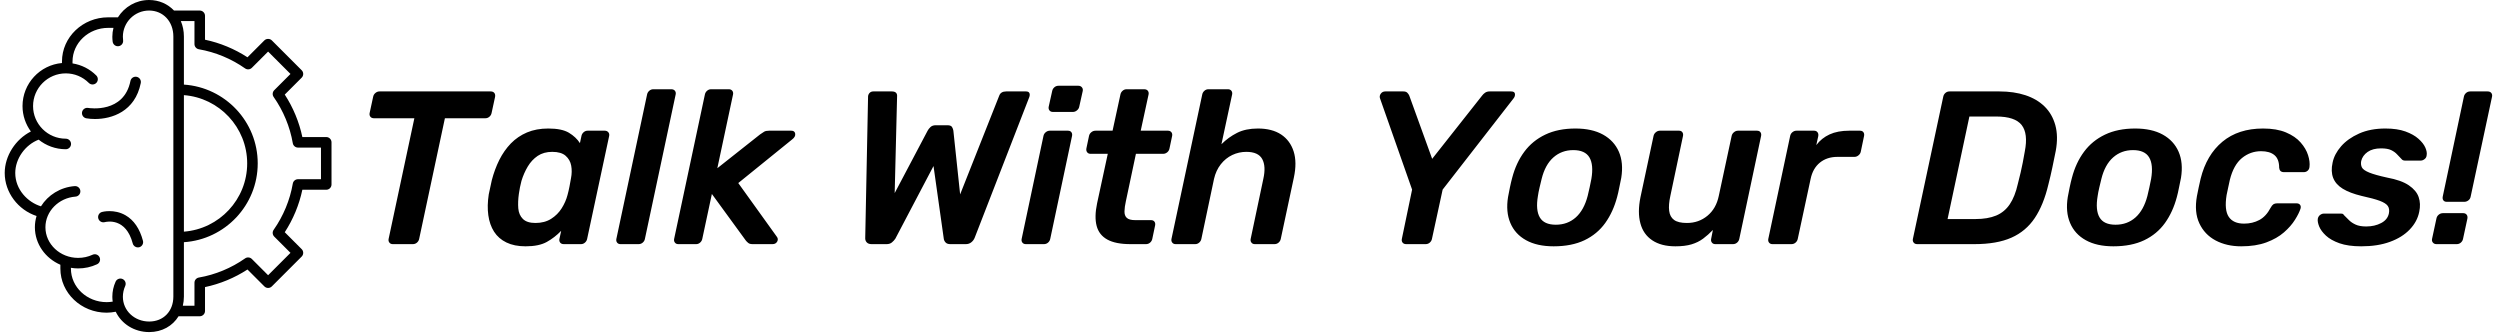
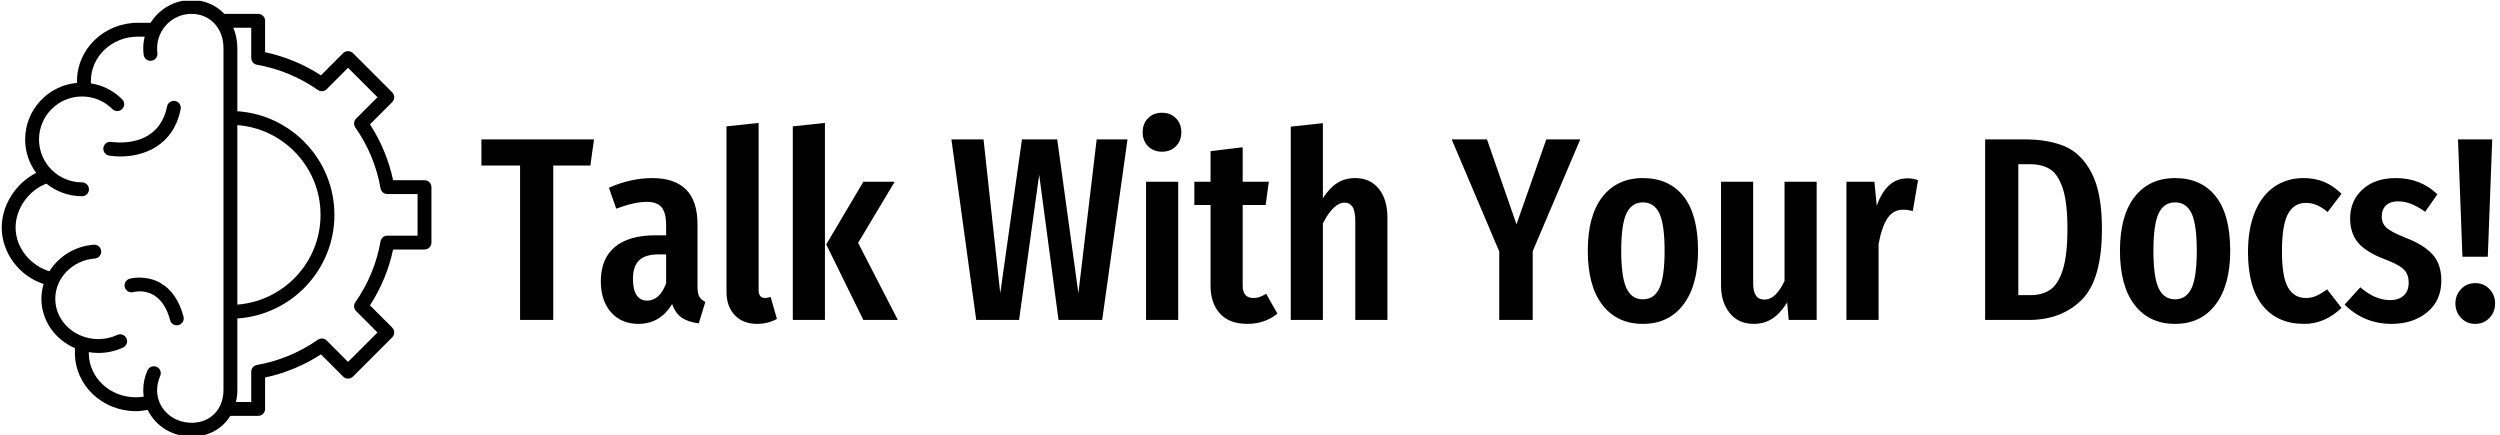
- <svg xmlns="http://www.w3.org/2000/svg" version="1.1" width="1500" height="200" viewBox="0 0 1500 200">
-   <g transform="matrix(1,0,0,1,-0.9090909,-0.378497)">
-     <svg viewBox="0 0 396 53" data-background-color="#ffffff" preserveAspectRatio="xMidYMid meet" height="200" width="1500">
-       <g id="tight-bounds" transform="matrix(1,0,0,1,0.24,0.1003017)">
-         <svg viewBox="0 0 395.52 52.799" height="52.799" width="395.52">
+ <svg xmlns="http://www.w3.org/2000/svg" version="1.1" width="2000" height="348" viewBox="0 0 2000 348">
+   <g transform="matrix(1,0,0,1,-1.212121,0.653003)">
+     <svg viewBox="0 0 396 69" data-background-color="#ffffff" preserveAspectRatio="xMidYMid meet" height="348" width="2000">
+       <g id="tight-bounds" transform="matrix(1,0,0,1,0.24,-0.1294747)">
+         <svg viewBox="0 0 395.52 69.259" height="69.259" width="395.52">
          <g>
-             <svg viewBox="0 0 463.47 61.87" height="52.799" width="395.52">
-               <g transform="matrix(1,0,0,1,67.95044,15.97778)">
-                 <svg viewBox="0 0 395.52 29.915" height="29.915" width="395.52">
+             <svg viewBox="0 0 489.697 85.75" height="69.259" width="395.52">
+               <g transform="matrix(1,0,0,1,94.17694,22.14465)">
+                 <svg viewBox="0 0 395.52 41.461" height="41.461" width="395.52">
                  <g id="textblocktransform">
-                     <svg viewBox="0 0 395.52 29.915" height="29.915" width="395.52" id="textblock">
+                     <svg viewBox="0 0 395.52 41.461" height="41.461" width="395.52" id="textblock">
                      <g>
-                         <svg viewBox="0 0 395.52 29.915" height="29.915" width="395.52">
+                         <svg viewBox="0 0 395.52 41.461" height="41.461" width="395.52">
                          <g transform="matrix(1,0,0,1,0,0)">
-                             <svg width="395.52" viewBox="4.223 -36.3 486.504 36.8" height="29.915" data-palette-color="#000000">
-                               <path d="M14.15 0L9.55 0Q9.05 0 8.78-0.35 8.5-0.7 8.6-1.2L8.6-1.2 14.5-28.85 5.25-28.85Q4.7-28.85 4.42-29.2 4.15-29.55 4.25-30.05L4.25-30.05 5.05-33.75Q5.15-34.3 5.58-34.65 6-35 6.5-35L6.5-35 32-35Q32.55-35 32.83-34.65 33.1-34.3 33-33.75L33-33.75 32.2-30.05Q32.1-29.55 31.7-29.2 31.3-28.85 30.75-28.85L30.75-28.85 21.5-28.85 15.6-1.2Q15.5-0.7 15.1-0.35 14.7 0 14.15 0L14.15 0ZM40 0.5L40 0.5Q37.4 0.5 35.6-0.38 33.8-1.25 32.77-2.85 31.75-4.45 31.45-6.63 31.15-8.8 31.55-11.4L31.55-11.4Q31.75-12.3 31.9-13.03 32.05-13.75 32.25-14.65L32.25-14.65Q32.9-17.15 33.97-19.3 35.05-21.45 36.62-23.08 38.2-24.7 40.32-25.6 42.45-26.5 45.2-26.5L45.2-26.5Q48.3-26.5 49.92-25.53 51.55-24.55 52.45-23.15L52.45-23.15 52.8-24.8Q52.9-25.3 53.3-25.65 53.7-26 54.2-26L54.2-26 58.15-26Q58.65-26 58.95-25.65 59.25-25.3 59.15-24.8L59.15-24.8 54.1-1.2Q54-0.7 53.6-0.35 53.2 0 52.7 0L52.7 0 48.75 0Q48.2 0 47.92-0.35 47.65-0.7 47.75-1.2L47.75-1.2 48.15-3.05Q46.65-1.5 44.85-0.5 43.05 0.5 40 0.5ZM42.25-4.85L42.25-4.85Q44.35-4.85 45.85-5.8 47.35-6.75 48.27-8.22 49.2-9.7 49.6-11.25L49.6-11.25Q49.85-12.15 50.05-13.18 50.25-14.2 50.4-15.1L50.4-15.1Q50.7-16.6 50.45-17.98 50.2-19.35 49.17-20.25 48.15-21.15 46.1-21.15L46.1-21.15Q44.15-21.15 42.77-20.23 41.4-19.3 40.5-17.8 39.6-16.3 39.05-14.5L39.05-14.5Q38.85-13.75 38.7-13 38.55-12.25 38.45-11.5L38.45-11.5Q38.2-9.7 38.32-8.2 38.45-6.7 39.37-5.78 40.3-4.85 42.25-4.85ZM65.89 0L61.74 0Q61.24 0 60.97-0.35 60.7-0.7 60.8-1.2L60.8-1.2 67.84-34.3Q67.94-34.8 68.34-35.15 68.75-35.5 69.25-35.5L69.25-35.5 73.39-35.5Q73.94-35.5 74.22-35.15 74.5-34.8 74.39-34.3L74.39-34.3 67.34-1.2Q67.25-0.7 66.84-0.35 66.44 0 65.89 0L65.89 0ZM79.09 0L74.99 0Q74.49 0 74.22-0.35 73.94-0.7 74.04-1.2L74.04-1.2 81.09-34.3Q81.19-34.8 81.59-35.15 81.99-35.5 82.49-35.5L82.49-35.5 86.59-35.5Q87.09-35.5 87.37-35.15 87.64-34.8 87.54-34.3L87.54-34.3 83.94-17.4 93.74-25.15Q94.29-25.55 94.69-25.78 95.09-26 95.79-26L95.79-26 100.89-26Q101.69-26 101.79-25.3 101.89-24.6 101.09-24L101.09-24 88.74-14 97.54-1.75Q97.99-1.2 97.67-0.6 97.34 0 96.59 0L96.59 0 92.04 0Q91.34 0 91.02-0.28 90.69-0.55 90.49-0.8L90.49-0.8 82.69-11.5 80.49-1.2Q80.39-0.7 79.99-0.35 79.59 0 79.09 0L79.09 0ZM122.74 0L119.29 0Q118.54 0 118.16-0.43 117.79-0.85 117.84-1.5L117.84-1.5 118.49-33.9Q118.54-34.35 118.86-34.68 119.19-35 119.69-35L119.69-35 123.94-35Q124.59-35 124.89-34.7 125.19-34.4 125.14-33.85L125.14-33.85 124.59-11.7 132.14-26Q132.34-26.4 132.79-26.83 133.24-27.25 133.99-27.25L133.99-27.25 136.69-27.25Q137.49-27.25 137.74-26.83 137.99-26.4 138.04-26L138.04-26 139.59-11.4 148.54-34Q148.89-35 150.14-35L150.14-35 154.69-35Q155.29-35 155.46-34.63 155.64-34.25 155.44-33.7L155.44-33.7 142.94-1.5Q142.69-0.85 142.16-0.43 141.64 0 140.89 0L140.89 0 137.34 0Q136.59 0 136.24-0.4 135.89-0.8 135.84-1.25L135.84-1.25 133.49-17.9 124.74-1.25Q124.44-0.8 123.96-0.4 123.49 0 122.74 0L122.74 0ZM158.79 0L154.64 0Q154.14 0 153.86-0.35 153.59-0.7 153.69-1.2L153.69-1.2 158.69-24.8Q158.79-25.3 159.21-25.65 159.64-26 160.14-26L160.14-26 164.29-26Q164.84-26 165.09-25.65 165.34-25.3 165.24-24.8L165.24-24.8 160.24-1.2Q160.14-0.7 159.74-0.35 159.34 0 158.79 0L158.79 0ZM165.44-30.3L160.84-30.3Q160.34-30.3 160.06-30.65 159.79-31 159.89-31.5L159.89-31.5 160.69-35.1Q160.79-35.6 161.19-35.95 161.59-36.3 162.14-36.3L162.14-36.3 166.69-36.3Q167.19-36.3 167.49-35.95 167.79-35.6 167.69-35.1L167.69-35.1 166.89-31.5Q166.79-31 166.36-30.65 165.94-30.3 165.44-30.3L165.44-30.3ZM182.18 0L178.63 0Q175.23 0 173.33-1.05 171.43-2.1 170.88-4.17 170.33-6.25 170.98-9.35L170.98-9.35 173.43-20.7 169.48-20.7Q168.98-20.7 168.71-21.05 168.43-21.4 168.53-21.95L168.53-21.95 169.13-24.8Q169.23-25.3 169.66-25.65 170.08-26 170.63-26L170.63-26 174.53-26 176.33-34.3Q176.43-34.8 176.83-35.15 177.23-35.5 177.73-35.5L177.73-35.5 181.78-35.5Q182.33-35.5 182.61-35.15 182.88-34.8 182.78-34.3L182.78-34.3 180.98-26 187.23-26Q187.73-26 188.01-25.65 188.28-25.3 188.18-24.8L188.18-24.8 187.58-21.95Q187.48-21.4 187.06-21.05 186.63-20.7 186.13-20.7L186.13-20.7 179.88-20.7 177.58-9.85Q177.28-8.5 177.26-7.53 177.23-6.55 177.78-6.03 178.33-5.5 179.73-5.5L179.73-5.5 183.33-5.5Q183.88-5.5 184.13-5.15 184.38-4.8 184.28-4.3L184.28-4.3 183.63-1.2Q183.53-0.7 183.13-0.35 182.73 0 182.18 0L182.18 0ZM193.48 0L188.98 0Q188.48 0 188.21-0.35 187.93-0.7 188.03-1.2L188.03-1.2 195.08-34.3Q195.18-34.8 195.58-35.15 195.98-35.5 196.48-35.5L196.48-35.5 200.98-35.5Q201.48-35.5 201.76-35.15 202.03-34.8 201.93-34.3L201.93-34.3 199.48-22.9Q201.08-24.5 203.06-25.5 205.03-26.5 207.83-26.5L207.83-26.5Q211.08-26.5 213.16-25.13 215.23-23.75 216.03-21.25 216.83-18.75 216.08-15.25L216.08-15.25 213.08-1.2Q212.98-0.7 212.58-0.35 212.18 0 211.63 0L211.63 0 207.13 0Q206.63 0 206.36-0.35 206.08-0.7 206.18-1.2L206.18-1.2 209.08-14.95Q209.73-17.85 208.83-19.5 207.93-21.15 205.18-21.15L205.18-21.15Q203.48-21.15 201.96-20.43 200.43-19.7 199.33-18.3 198.23-16.9 197.78-14.95L197.78-14.95 194.88-1.2Q194.78-0.7 194.38-0.35 193.98 0 193.48 0L193.48 0ZM246.28 0L241.83 0Q241.28 0 241-0.35 240.73-0.7 240.83-1.2L240.83-1.2 243.18-12.5 235.83-33.4Q235.63-33.95 236-34.48 236.38-35 237.03-35L237.03-35 241.18-35Q241.78-35 242.08-34.7 242.38-34.4 242.53-34.05L242.53-34.05 247.78-19.55 259.23-34.05Q259.48-34.4 259.9-34.7 260.33-35 260.93-35L260.93-35 265.88-35Q266.68-35 266.75-34.45 266.83-33.9 266.43-33.4L266.43-33.4 250.18-12.5 247.73-1.2Q247.63-0.7 247.23-0.35 246.83 0 246.28 0L246.28 0ZM275.62 0.5L275.62 0.5Q271.82 0.5 269.3-0.9 266.77-2.3 265.7-4.85 264.62-7.4 265.17-10.8L265.17-10.8Q265.32-11.7 265.6-13 265.87-14.3 266.12-15.2L266.12-15.2Q267.02-18.65 268.9-21.18 270.77-23.7 273.7-25.1 276.62-26.5 280.62-26.5L280.62-26.5Q284.42-26.5 286.95-25.1 289.47-23.7 290.57-21.18 291.67-18.65 291.12-15.2L291.12-15.2Q290.92-14.3 290.67-13 290.42-11.7 290.17-10.8L290.17-10.8Q289.27-7.4 287.45-4.85 285.62-2.3 282.7-0.9 279.77 0.5 275.62 0.5ZM276.12-4.45L276.12-4.45Q278.82-4.45 280.7-6.13 282.57-7.8 283.42-11.05L283.42-11.05Q283.62-11.8 283.87-13 284.12-14.2 284.27-14.95L284.27-14.95Q284.82-18.2 283.82-19.88 282.82-21.55 280.12-21.55L280.12-21.55Q277.47-21.55 275.57-19.88 273.67-18.2 272.87-14.95L272.87-14.95Q272.67-14.2 272.4-13 272.12-11.8 272.02-11.05L272.02-11.05Q271.47-7.8 272.45-6.13 273.42-4.45 276.12-4.45ZM303.52 0.5L303.52 0.5Q300.27 0.5 298.22-0.88 296.17-2.25 295.5-4.78 294.82-7.3 295.52-10.75L295.52-10.75 298.52-24.8Q298.62-25.3 299.05-25.65 299.47-26 299.97-26L299.97-26 304.37-26Q304.87-26 305.12-25.65 305.37-25.3 305.27-24.8L305.27-24.8 302.37-11.05Q301.92-9 302.1-7.63 302.27-6.25 303.22-5.55 304.17-4.85 306.17-4.85L306.17-4.85Q308.87-4.85 310.87-6.5 312.87-8.15 313.47-11.05L313.47-11.05 316.42-24.8Q316.52-25.3 316.95-25.65 317.37-26 317.87-26L317.87-26 322.22-26Q322.77-26 323.02-25.65 323.27-25.3 323.17-24.8L323.17-24.8 318.17-1.2Q318.07-0.7 317.67-0.35 317.27 0 316.72 0L316.72 0 312.67 0Q312.17 0 311.9-0.35 311.62-0.7 311.72-1.2L311.72-1.2 312.12-3.25Q311.02-2.1 309.87-1.25 308.72-0.4 307.22 0.05 305.72 0.5 303.52 0.5ZM330.12 0L325.77 0Q325.27 0 324.99-0.35 324.72-0.7 324.82-1.2L324.82-1.2 329.82-24.75Q329.92-25.3 330.34-25.65 330.77-26 331.27-26L331.27-26 335.32-26Q335.82-26 336.09-25.65 336.37-25.3 336.27-24.75L336.27-24.75 335.82-22.7Q337.02-24.3 338.87-25.15 340.72-26 343.37-26L343.37-26 345.82-26Q346.37-26 346.62-25.65 346.87-25.3 346.77-24.8L346.77-24.8 346.02-21.2Q345.92-20.7 345.49-20.35 345.07-20 344.57-20L344.57-20 340.67-20Q338.27-20 336.64-18.68 335.02-17.35 334.52-14.95L334.52-14.95 331.57-1.2Q331.47-0.7 331.07-0.35 330.67 0 330.12 0L330.12 0ZM372.06 0L358.96 0Q358.41 0 358.14-0.35 357.86-0.7 357.96-1.2L357.96-1.2 364.91-33.75Q365.01-34.3 365.41-34.65 365.81-35 366.36-35L366.36-35 377.81-35Q381.11-35 383.76-34.13 386.41-33.25 388.16-31.53 389.91-29.8 390.61-27.25 391.31-24.7 390.71-21.4L390.71-21.4Q390.26-19.2 389.91-17.5 389.56-15.8 389.01-13.65L389.01-13.65Q387.91-9 385.89-5.98 383.86-2.95 380.54-1.48 377.21 0 372.06 0L372.06 0ZM370.91-29.25L365.91-5.75 372.31-5.75Q375.11-5.75 377.04-6.55 378.96-7.35 380.16-9.13 381.36-10.9 382.01-13.8L382.01-13.8Q382.41-15.3 382.66-16.43 382.91-17.55 383.14-18.68 383.36-19.8 383.61-21.25L383.61-21.25Q384.41-25.35 382.89-27.3 381.36-29.25 377.06-29.25L377.06-29.25 370.91-29.25ZM403.91 0.5L403.91 0.5Q400.11 0.5 397.59-0.9 395.06-2.3 393.99-4.85 392.91-7.4 393.46-10.8L393.46-10.8Q393.61-11.7 393.89-13 394.16-14.3 394.41-15.2L394.41-15.2Q395.31-18.65 397.19-21.18 399.06-23.7 401.99-25.1 404.91-26.5 408.91-26.5L408.91-26.5Q412.71-26.5 415.24-25.1 417.76-23.7 418.86-21.18 419.96-18.65 419.41-15.2L419.41-15.2Q419.21-14.3 418.96-13 418.71-11.7 418.46-10.8L418.46-10.8Q417.56-7.4 415.74-4.85 413.91-2.3 410.99-0.9 408.06 0.5 403.91 0.5ZM404.41-4.45L404.41-4.45Q407.11-4.45 408.99-6.13 410.86-7.8 411.71-11.05L411.71-11.05Q411.91-11.8 412.16-13 412.41-14.2 412.56-14.95L412.56-14.95Q413.11-18.2 412.11-19.88 411.11-21.55 408.41-21.55L408.41-21.55Q405.76-21.55 403.86-19.88 401.96-18.2 401.16-14.95L401.16-14.95Q400.96-14.2 400.69-13 400.41-11.8 400.31-11.05L400.31-11.05Q399.76-7.8 400.74-6.13 401.71-4.45 404.41-4.45ZM433.21 0.5L433.21 0.5Q429.86 0.5 427.33-0.85 424.81-2.2 423.61-4.78 422.41-7.35 423.06-11L423.06-11Q423.21-11.75 423.46-12.98 423.71-14.2 423.91-15L423.91-15Q425.26-20.45 428.91-23.48 432.56-26.5 438.21-26.5L438.21-26.5Q441.36-26.5 443.48-25.6 445.61-24.7 446.83-23.3 448.06-21.9 448.53-20.4 449.01-18.9 448.86-17.7L448.86-17.7Q448.81-17.15 448.43-16.82 448.06-16.5 447.56-16.5L447.56-16.5 443.01-16.5Q442.51-16.5 442.23-16.75 441.96-17 441.91-17.5L441.91-17.5Q441.91-19.5 440.83-20.4 439.76-21.3 437.76-21.3L437.76-21.3Q435.31-21.3 433.38-19.73 431.46-18.15 430.61-14.75L430.61-14.75Q430.41-13.85 430.21-12.9 430.01-11.95 429.86-11.25L429.86-11.25Q429.31-7.8 430.36-6.25 431.41-4.7 433.86-4.7L433.86-4.7Q435.81-4.7 437.36-5.53 438.91-6.35 439.96-8.35L439.96-8.35Q440.26-8.9 440.58-9.13 440.91-9.35 441.41-9.35L441.41-9.35 445.91-9.35Q446.41-9.35 446.68-9.03 446.96-8.7 446.81-8.15L446.81-8.15Q446.46-7.05 445.53-5.58 444.61-4.1 443.01-2.7 441.41-1.3 438.98-0.4 436.56 0.5 433.21 0.5ZM460.71 0.5L460.71 0.5Q457.71 0.5 455.73-0.2 453.76-0.9 452.63-1.95 451.51-3 451.08-4.05 450.66-5.1 450.76-5.8L450.76-5.8Q450.86-6.35 451.28-6.68 451.71-7 452.16-7L452.16-7 456.11-7Q456.31-7 456.46-6.95 456.61-6.9 456.76-6.65L456.76-6.65Q457.31-6.1 457.91-5.5 458.51-4.9 459.43-4.48 460.36-4.05 461.86-4.05L461.86-4.05Q463.81-4.05 465.28-4.83 466.76-5.6 467.06-7.05L467.06-7.05Q467.26-8.1 466.81-8.75 466.36-9.4 464.96-9.93 463.56-10.45 460.81-11.05L460.81-11.05Q458.11-11.7 456.48-12.7 454.86-13.7 454.28-15.2 453.71-16.7 454.16-18.7L454.16-18.7Q454.56-20.65 456.11-22.43 457.66-24.2 460.23-25.35 462.81-26.5 466.26-26.5L466.26-26.5Q468.96-26.5 470.83-25.83 472.71-25.15 473.83-24.15 474.96-23.15 475.41-22.13 475.86-21.1 475.71-20.35L475.71-20.35Q475.66-19.8 475.23-19.48 474.81-19.15 474.36-19.15L474.36-19.15 470.71-19.15Q470.46-19.15 470.26-19.25 470.06-19.35 469.96-19.5L469.96-19.5Q469.46-20 468.93-20.58 468.41-21.15 467.58-21.55 466.76-21.95 465.26-21.95L465.26-21.95Q463.36-21.95 462.18-21.13 461.01-20.3 460.71-19.05L460.71-19.05Q460.56-18.2 460.88-17.57 461.21-16.95 462.56-16.4 463.91-15.85 466.66-15.25L466.66-15.25Q469.91-14.65 471.63-13.48 473.36-12.3 473.88-10.78 474.41-9.25 474.01-7.4L474.01-7.4Q473.56-5.15 471.83-3.35 470.11-1.55 467.31-0.53 464.51 0.5 460.71 0.5ZM484.35-9.7L480.3-9.7Q479.8-9.7 479.55-10.03 479.3-10.35 479.4-10.9L479.4-10.9 484.25-33.8Q484.35-34.3 484.75-34.65 485.15-35 485.7-35L485.7-35 489.7-35Q490.25-35 490.53-34.65 490.8-34.3 490.7-33.8L490.7-33.8 485.8-10.9Q485.7-10.35 485.28-10.03 484.85-9.7 484.35-9.7L484.35-9.7ZM482.6 0L477.95 0Q477.45 0 477.15-0.35 476.85-0.7 476.95-1.2L476.95-1.2 477.95-5.85Q478.05-6.4 478.48-6.75 478.9-7.1 479.45-7.1L479.45-7.1 484.1-7.1Q484.6-7.1 484.88-6.75 485.15-6.4 485.05-5.85L485.05-5.85 484.05-1.2Q483.95-0.7 483.55-0.35 483.15 0 482.6 0L482.6 0Z" opacity="1" transform="matrix(1,0,0,1,0,0)" fill="#000000" class="wordmark-text-0" data-fill-palette-color="primary" id="text-0" />
+                             <svg width="395.52" viewBox="0.4 -39.65 385.35 40.4" height="41.461" data-palette-color="#000000">
+                               <path d="M0.4-34.55L21.95-34.55 21.25-29.55 14.15-29.55 14.15 0 7.8 0 7.8-29.55 0.4-29.55 0.4-34.55ZM41.75-6.4Q41.75-5.1 42.1-4.48 42.45-3.85 43.25-3.45L43.25-3.45 42 0.65Q39.95 0.4 38.72-0.45 37.5-1.3 36.9-3.05L36.9-3.05Q34.6 0.75 30.45 0.75L30.45 0.75Q27.15 0.75 25.2-1.48 23.25-3.7 23.25-7.4L23.25-7.4Q23.25-11.7 25.92-13.95 28.6-16.2 33.7-16.2L33.7-16.2 35.75-16.2 35.75-18.05Q35.75-20.55 34.87-21.58 34-22.6 32.05-22.6L32.05-22.6Q29.7-22.6 26.2-21.3L26.2-21.3 24.8-25.3Q26.8-26.2 28.95-26.68 31.1-27.15 33.05-27.15L33.05-27.15Q41.75-27.15 41.75-18.35L41.75-18.35 41.75-6.4ZM32.1-3.7Q34.5-3.7 35.75-7L35.75-7 35.75-12.55 34.3-12.55Q31.75-12.55 30.57-11.4 29.4-10.25 29.4-7.85L29.4-7.85Q29.4-5.8 30.1-4.75 30.8-3.7 32.1-3.7L32.1-3.7ZM53.15 0.75Q50.45 0.75 48.87-0.93 47.3-2.6 47.3-5.4L47.3-5.4 47.3-37.05 53.45-37.7 53.45-5.65Q53.45-5 53.75-4.6 54.05-4.2 54.65-4.2L54.65-4.2Q55-4.2 55.32-4.3 55.65-4.4 55.75-4.4L55.75-4.4 56.95-0.2Q55.25 0.75 53.15 0.75L53.15 0.75ZM59.99-37.05L66.14-37.7 66.14 0 59.99 0 59.99-37.05ZM73.49-26.45L79.49-26.45 72.49-14.75 80.09 0 73.49 0 66.39-14.45 73.49-26.45ZM118.14-34.55L124.04-34.55 119.19 0 110.84 0 107.14-27.8 103.29 0 95.09 0 90.34-34.55 96.49-34.55 99.69-5.1 103.84-34.55 110.59-34.55 114.64-5.1 118.14-34.55ZM127.59-26.45L133.74-26.45 133.74 0 127.59 0 127.59-26.45ZM130.64-39.65Q132.29-39.65 133.31-38.6 134.34-37.55 134.34-35.9L134.34-35.9Q134.34-34.3 133.31-33.25 132.29-32.2 130.64-32.2L130.64-32.2Q128.99-32.2 127.96-33.25 126.94-34.3 126.94-35.9L126.94-35.9Q126.94-37.55 127.96-38.6 128.99-39.65 130.64-39.65L130.64-39.65ZM150.58-5L152.73-1.2Q150.28 0.75 146.98 0.75L146.98 0.75Q143.53 0.75 141.73-1.23 139.93-3.2 139.93-6.6L139.93-6.6 139.93-22 136.83-22 136.83-26.45 139.93-26.45 139.93-32.3 146.08-33.05 146.08-26.45 151.08-26.45 150.48-22 146.08-22 146.08-6.6Q146.08-4.2 148.13-4.2L148.13-4.2Q148.78-4.2 149.28-4.38 149.78-4.55 150.58-5L150.58-5ZM167.63-27.15Q170.48-27.15 172.13-25.1 173.78-23.05 173.78-19.6L173.78-19.6 173.78 0 167.63 0 167.63-18.9Q167.63-20.8 167.11-21.63 166.58-22.45 165.58-22.45L165.58-22.45Q163.48-22.45 161.43-18.5L161.43-18.5 161.43 0 155.28 0 155.28-37 161.43-37.65 161.43-23.3Q162.68-25.25 164.16-26.2 165.63-27.15 167.63-27.15L167.63-27.15ZM204.18-34.55L210.68-34.55 201.58-13.15 201.58 0 195.18 0 195.18-13.1 186.08-34.55 192.83-34.55 198.48-18.3 204.18-34.55ZM222.67-27.15Q227.67-27.15 230.45-23.65 233.22-20.15 233.22-13.25L233.22-13.25Q233.22-6.65 230.42-2.95 227.62 0.75 222.67 0.75L222.67 0.75Q217.72 0.75 214.92-2.88 212.12-6.5 212.12-13.25L212.12-13.25Q212.12-19.95 214.92-23.55 217.72-27.15 222.67-27.15L222.67-27.15ZM222.67-22.5Q220.52-22.5 219.52-20.38 218.52-18.25 218.52-13.25L218.52-13.25Q218.52-8.2 219.52-6.08 220.52-3.95 222.67-3.95L222.67-3.95Q224.82-3.95 225.82-6.08 226.82-8.2 226.82-13.25L226.82-13.25Q226.82-18.3 225.82-20.4 224.82-22.5 222.67-22.5L222.67-22.5ZM255.92-26.45L255.92 0 250.57 0 250.27-3.35Q249.02-1.3 247.47-0.28 245.92 0.75 243.87 0.75L243.87 0.75Q240.97 0.75 239.3-1.3 237.62-3.35 237.62-6.65L237.62-6.65 237.62-26.45 243.77-26.45 243.77-7Q243.77-3.9 245.87-3.9L245.87-3.9Q247.07-3.9 248.02-4.83 248.97-5.75 249.77-7.45L249.77-7.45 249.77-26.45 255.92-26.45ZM273.27-27.1Q274.42-27.1 275.32-26.75L275.32-26.75 274.32-20.85Q273.32-21.1 272.47-21.1L272.47-21.1Q270.57-21.1 269.47-19.45 268.37-17.8 267.77-14.55L267.77-14.55 267.77 0 261.62 0 261.62-26.45 266.97-26.45 267.42-21.85Q269.27-27.1 273.27-27.1L273.27-27.1ZM295.86-34.55Q300.21-34.55 303.39-33.23 306.56-31.9 308.54-28.13 310.51-24.35 310.51-17.45L310.51-17.45Q310.51-7.7 306.64-3.85 302.76 0 296.51 0L296.51 0 288.16 0 288.16-34.55 295.86-34.55ZM296.81-29.8L294.51-29.8 294.51-4.75 296.86-4.75Q299.11-4.75 300.64-5.8 302.16-6.85 303.04-9.65 303.91-12.45 303.91-17.45L303.91-17.45Q303.91-22.55 302.99-25.25 302.06-27.95 300.54-28.88 299.01-29.8 296.81-29.8L296.81-29.8ZM324.51-27.15Q329.51-27.15 332.29-23.65 335.06-20.15 335.06-13.25L335.06-13.25Q335.06-6.65 332.26-2.95 329.46 0.75 324.51 0.75L324.51 0.75Q319.56 0.75 316.76-2.88 313.96-6.5 313.96-13.25L313.96-13.25Q313.96-19.95 316.76-23.55 319.56-27.15 324.51-27.15L324.51-27.15ZM324.51-22.5Q322.36-22.5 321.36-20.38 320.36-18.25 320.36-13.25L320.36-13.25Q320.36-8.2 321.36-6.08 322.36-3.95 324.51-3.95L324.51-3.95Q326.66-3.95 327.66-6.08 328.66-8.2 328.66-13.25L328.66-13.25Q328.66-18.3 327.66-20.4 326.66-22.5 324.51-22.5L324.51-22.5ZM349.11-27.15Q351.26-27.15 353.01-26.43 354.76-25.7 356.36-24.15L356.36-24.15 353.71-20.65Q352.61-21.55 351.63-21.98 350.66-22.4 349.51-22.4L349.51-22.4Q347.26-22.4 346.11-20.28 344.96-18.15 344.96-13.1L344.96-13.1Q344.96-8.2 346.13-6.2 347.31-4.2 349.51-4.2L349.51-4.2Q350.61-4.2 351.51-4.6 352.41-5 353.61-5.85L353.61-5.85 356.36-2.3Q353.16 0.75 349.21 0.75L349.21 0.75Q344.11 0.75 341.28-2.73 338.46-6.2 338.46-13L338.46-13Q338.46-17.4 339.76-20.6 341.06-23.8 343.48-25.48 345.91-27.15 349.11-27.15L349.11-27.15ZM366.76-27.15Q371.46-27.15 374.71-24.05L374.71-24.05 372.36-20.7Q370.96-21.7 369.71-22.2 368.46-22.7 367.16-22.7L367.16-22.7Q365.71-22.7 364.88-21.93 364.06-21.15 364.06-19.8L364.06-19.8Q364.06-18.45 364.98-17.63 365.91-16.8 368.71-15.7L368.71-15.7Q372.16-14.35 373.81-12.5 375.46-10.65 375.46-7.55L375.46-7.55Q375.46-3.7 372.76-1.48 370.06 0.75 365.91 0.75L365.91 0.75Q363.21 0.75 360.93-0.23 358.66-1.2 356.96-2.95L356.96-2.95 359.96-6.25Q362.76-3.8 365.66-3.8L365.66-3.8Q367.31-3.8 368.26-4.67 369.21-5.55 369.21-7.1L369.21-7.1Q369.21-8.25 368.81-8.97 368.41-9.7 367.41-10.33 366.41-10.95 364.41-11.7L364.41-11.7Q360.96-13.05 359.48-14.85 358.01-16.65 358.01-19.45L358.01-19.45Q358.01-22.8 360.38-24.98 362.76-27.15 366.76-27.15L366.76-27.15ZM378.65-34.55L385.2-34.55 384.35-12.1 379.5-12.1 378.65-34.55ZM381.95-7.05Q383.6-7.05 384.68-5.9 385.75-4.75 385.75-3.15L385.75-3.15Q385.75-1.55 384.68-0.4 383.6 0.75 381.95 0.75L381.95 0.75Q380.3 0.75 379.23-0.4 378.15-1.55 378.15-3.15L378.15-3.15Q378.15-4.75 379.23-5.9 380.3-7.05 381.95-7.05L381.95-7.05Z" opacity="1" transform="matrix(1,0,0,1,0,0)" fill="#000000" class="wordmark-text-0" data-fill-palette-color="primary" id="text-0" />
                            </svg>
                          </g>
                        </svg>
                      </g>
                    </svg>
                  </g>
                </svg>
              </g>
              <g>
-                 <svg viewBox="0 0 60.888 61.87" height="61.87" width="60.888">
+                 <svg viewBox="0 0 84.389 85.75" height="85.75" width="84.389">
                  <g>
-                     <svg version="1.1" x="0" y="0" viewBox="4 3.5 62 63" style="enable-background:new 0 0 70 70;" xml:space="preserve" height="61.87" width="60.888" class="icon-icon-0" data-fill-palette-color="accent" id="icon-0">
+                     <svg version="1.1" x="0" y="0" viewBox="4 3.5 62 63" style="enable-background:new 0 0 70 70;" xml:space="preserve" height="85.75" width="84.389" class="icon-icon-0" data-fill-palette-color="accent" id="icon-0">
                      <path d="M10.041 44.479c-0.205 0.681-0.317 1.397-0.317 2.135 0 3.164 1.989 5.888 4.836 7.115v0.725c0 4.614 3.938 8.368 8.778 8.368 0.588 0 1.161-0.073 1.725-0.18C26.161 64.938 28.56 66.5 31.417 66.5c2.43 0 4.431-1.154 5.565-3H41c0.552 0 1-0.448 1-1v-4.533c2.845-0.599 5.601-1.739 8.057-3.336l3.206 3.206c0.188 0.188 0.442 0.293 0.707 0.293s0.52-0.105 0.707-0.293l5.66-5.66c0.391-0.391 0.391-1.023 0-1.414l-3.207-3.206c1.597-2.456 2.738-5.211 3.337-8.057H65c0.552 0 1-0.448 1-1v-8c0-0.552-0.448-1-1-1h-4.533c-0.599-2.845-1.74-5.601-3.337-8.056l3.207-3.207c0.391-0.391 0.391-1.023 0-1.414l-5.66-5.66c-0.375-0.375-1.039-0.375-1.414 0l-3.206 3.207C47.602 12.773 44.846 11.632 42 11.034V6.5c0-0.552-0.448-1-1-1h-4.882c-1.183-1.248-2.841-2-4.733-2-2.49 0-4.672 1.317-5.905 3.287h-1.848c-4.835 0-8.768 3.762-8.768 8.385v0.286c-4.188 0.366-7.486 3.887-7.486 8.168 0 1.802 0.594 3.464 1.586 4.818C6.055 29.92 4 33.073 4 36.32 4 40.009 6.529 43.326 10.041 44.479zM40 7.5v4.36c0 0.487 0.351 0.903 0.831 0.986 3.124 0.538 6.158 1.794 8.774 3.633 0.397 0.279 0.938 0.231 1.282-0.112l3.083-3.083 4.246 4.246-3.083 3.083c-0.344 0.344-0.391 0.884-0.112 1.282 1.839 2.618 3.096 5.652 3.634 8.774C58.737 31.149 59.153 31.5 59.64 31.5H64v6h-4.36c-0.487 0-0.903 0.351-0.985 0.831-0.538 3.123-1.794 6.157-3.634 8.774-0.279 0.397-0.232 0.938 0.112 1.282l3.083 3.083-4.246 4.246-3.083-3.083c-0.343-0.342-0.885-0.391-1.282-0.111-2.618 1.839-5.652 3.095-8.774 3.633C40.351 56.237 40 56.653 40 57.14V61.5h-2.207c0.128-0.55 0.202-1.128 0.202-1.737V49.45C45.802 48.933 52 42.435 52 34.5s-6.198-14.433-14.005-14.95v-9.124c0-1.06-0.21-2.045-0.582-2.926H40zM37.995 47.45V21.55C44.699 22.062 50 27.667 50 34.5S44.699 46.938 37.995 47.45zM10.438 29.994c1.409 1.135 3.197 1.818 5.145 1.818 0.552 0 1-0.448 1-1s-0.448-1-1-1c-3.421 0-6.205-2.775-6.205-6.186 0-3.421 2.784-6.205 6.205-6.205 1.654 0 3.207 0.644 4.374 1.813 0.391 0.391 1.023 0.391 1.414 0.002 0.391-0.391 0.392-1.023 0.002-1.415-1.239-1.241-2.808-2.025-4.509-2.291v-0.358c0-3.521 3.036-6.385 6.768-6.385h0.999c-0.134 0.539-0.213 1.1-0.213 1.68 0 0.315 0.023 0.618 0.058 0.921 0.064 0.548 0.563 0.951 1.108 0.878 0.549-0.063 0.942-0.56 0.878-1.108-0.026-0.227-0.044-0.455-0.044-0.691C26.418 7.729 28.646 5.5 31.385 5.5c2.671 0 4.61 2.072 4.61 4.926v49.337c0 2.789-1.883 4.737-4.578 4.737-2.803 0-4.999-2.063-4.999-4.696 0-0.699 0.153-1.407 0.441-2.047 0.228-0.503 0.004-1.096-0.499-1.322-0.503-0.227-1.095-0.003-1.323 0.499-0.411 0.909-0.619 1.875-0.619 2.87 0 0.314 0.029 0.619 0.071 0.92-0.379 0.06-0.764 0.097-1.151 0.098-3.738 0-6.779-2.857-6.778-6.368v-0.146c0.446 0.072 0.902 0.118 1.369 0.118 1.256 0 2.461-0.264 3.583-0.786 0.501-0.232 0.718-0.827 0.486-1.328-0.233-0.501-0.828-0.719-1.329-0.485-0.856 0.397-1.778 0.599-2.74 0.599-3.421 0-6.205-2.607-6.205-5.812 0-3.02 2.506-5.572 5.705-5.812 0.551-0.041 0.964-0.521 0.922-1.072-0.041-0.551-0.52-0.965-1.072-0.922-2.732 0.205-5.077 1.708-6.401 3.835C8.378 41.887 6 39.474 6 36.32 6 33.601 7.881 30.983 10.438 29.994z" fill="#000000" data-fill-palette-color="accent" />
                      <path d="M19.487 25.947c0.479 0.082 1.034 0.131 1.635 0.131 3.172 0 7.606-1.39 8.693-6.828 0.108-0.542-0.243-1.068-0.784-1.177-0.544-0.107-1.069 0.243-1.177 0.784-1.234 6.167-7.753 5.165-8.033 5.118-0.542-0.091-1.059 0.275-1.152 0.818C18.577 25.337 18.943 25.854 19.487 25.947z" fill="#000000" data-fill-palette-color="accent" />
                      <path d="M26.914 44.341c-2.156-1.24-4.37-0.65-4.465-0.624-0.53 0.146-0.839 0.691-0.696 1.222 0.143 0.531 0.692 0.847 1.222 0.707 0.404-0.106 4.013-0.896 5.318 4.05 0.118 0.448 0.523 0.745 0.967 0.745 0.084 0 0.17-0.011 0.256-0.033 0.534-0.141 0.853-0.688 0.711-1.222C29.62 46.886 28.505 45.256 26.914 44.341z" fill="#000000" data-fill-palette-color="accent" />
                    </svg>
                  </g>
                </svg>
              </g>
            </svg>
          </g>
          <defs />
        </svg>
-         <rect width="395.52" height="52.799" fill="none" stroke="none" visibility="hidden" />
+         <rect width="395.52" height="69.259" fill="none" stroke="none" visibility="hidden" />
      </g>
    </svg>
  </g>
</svg>
